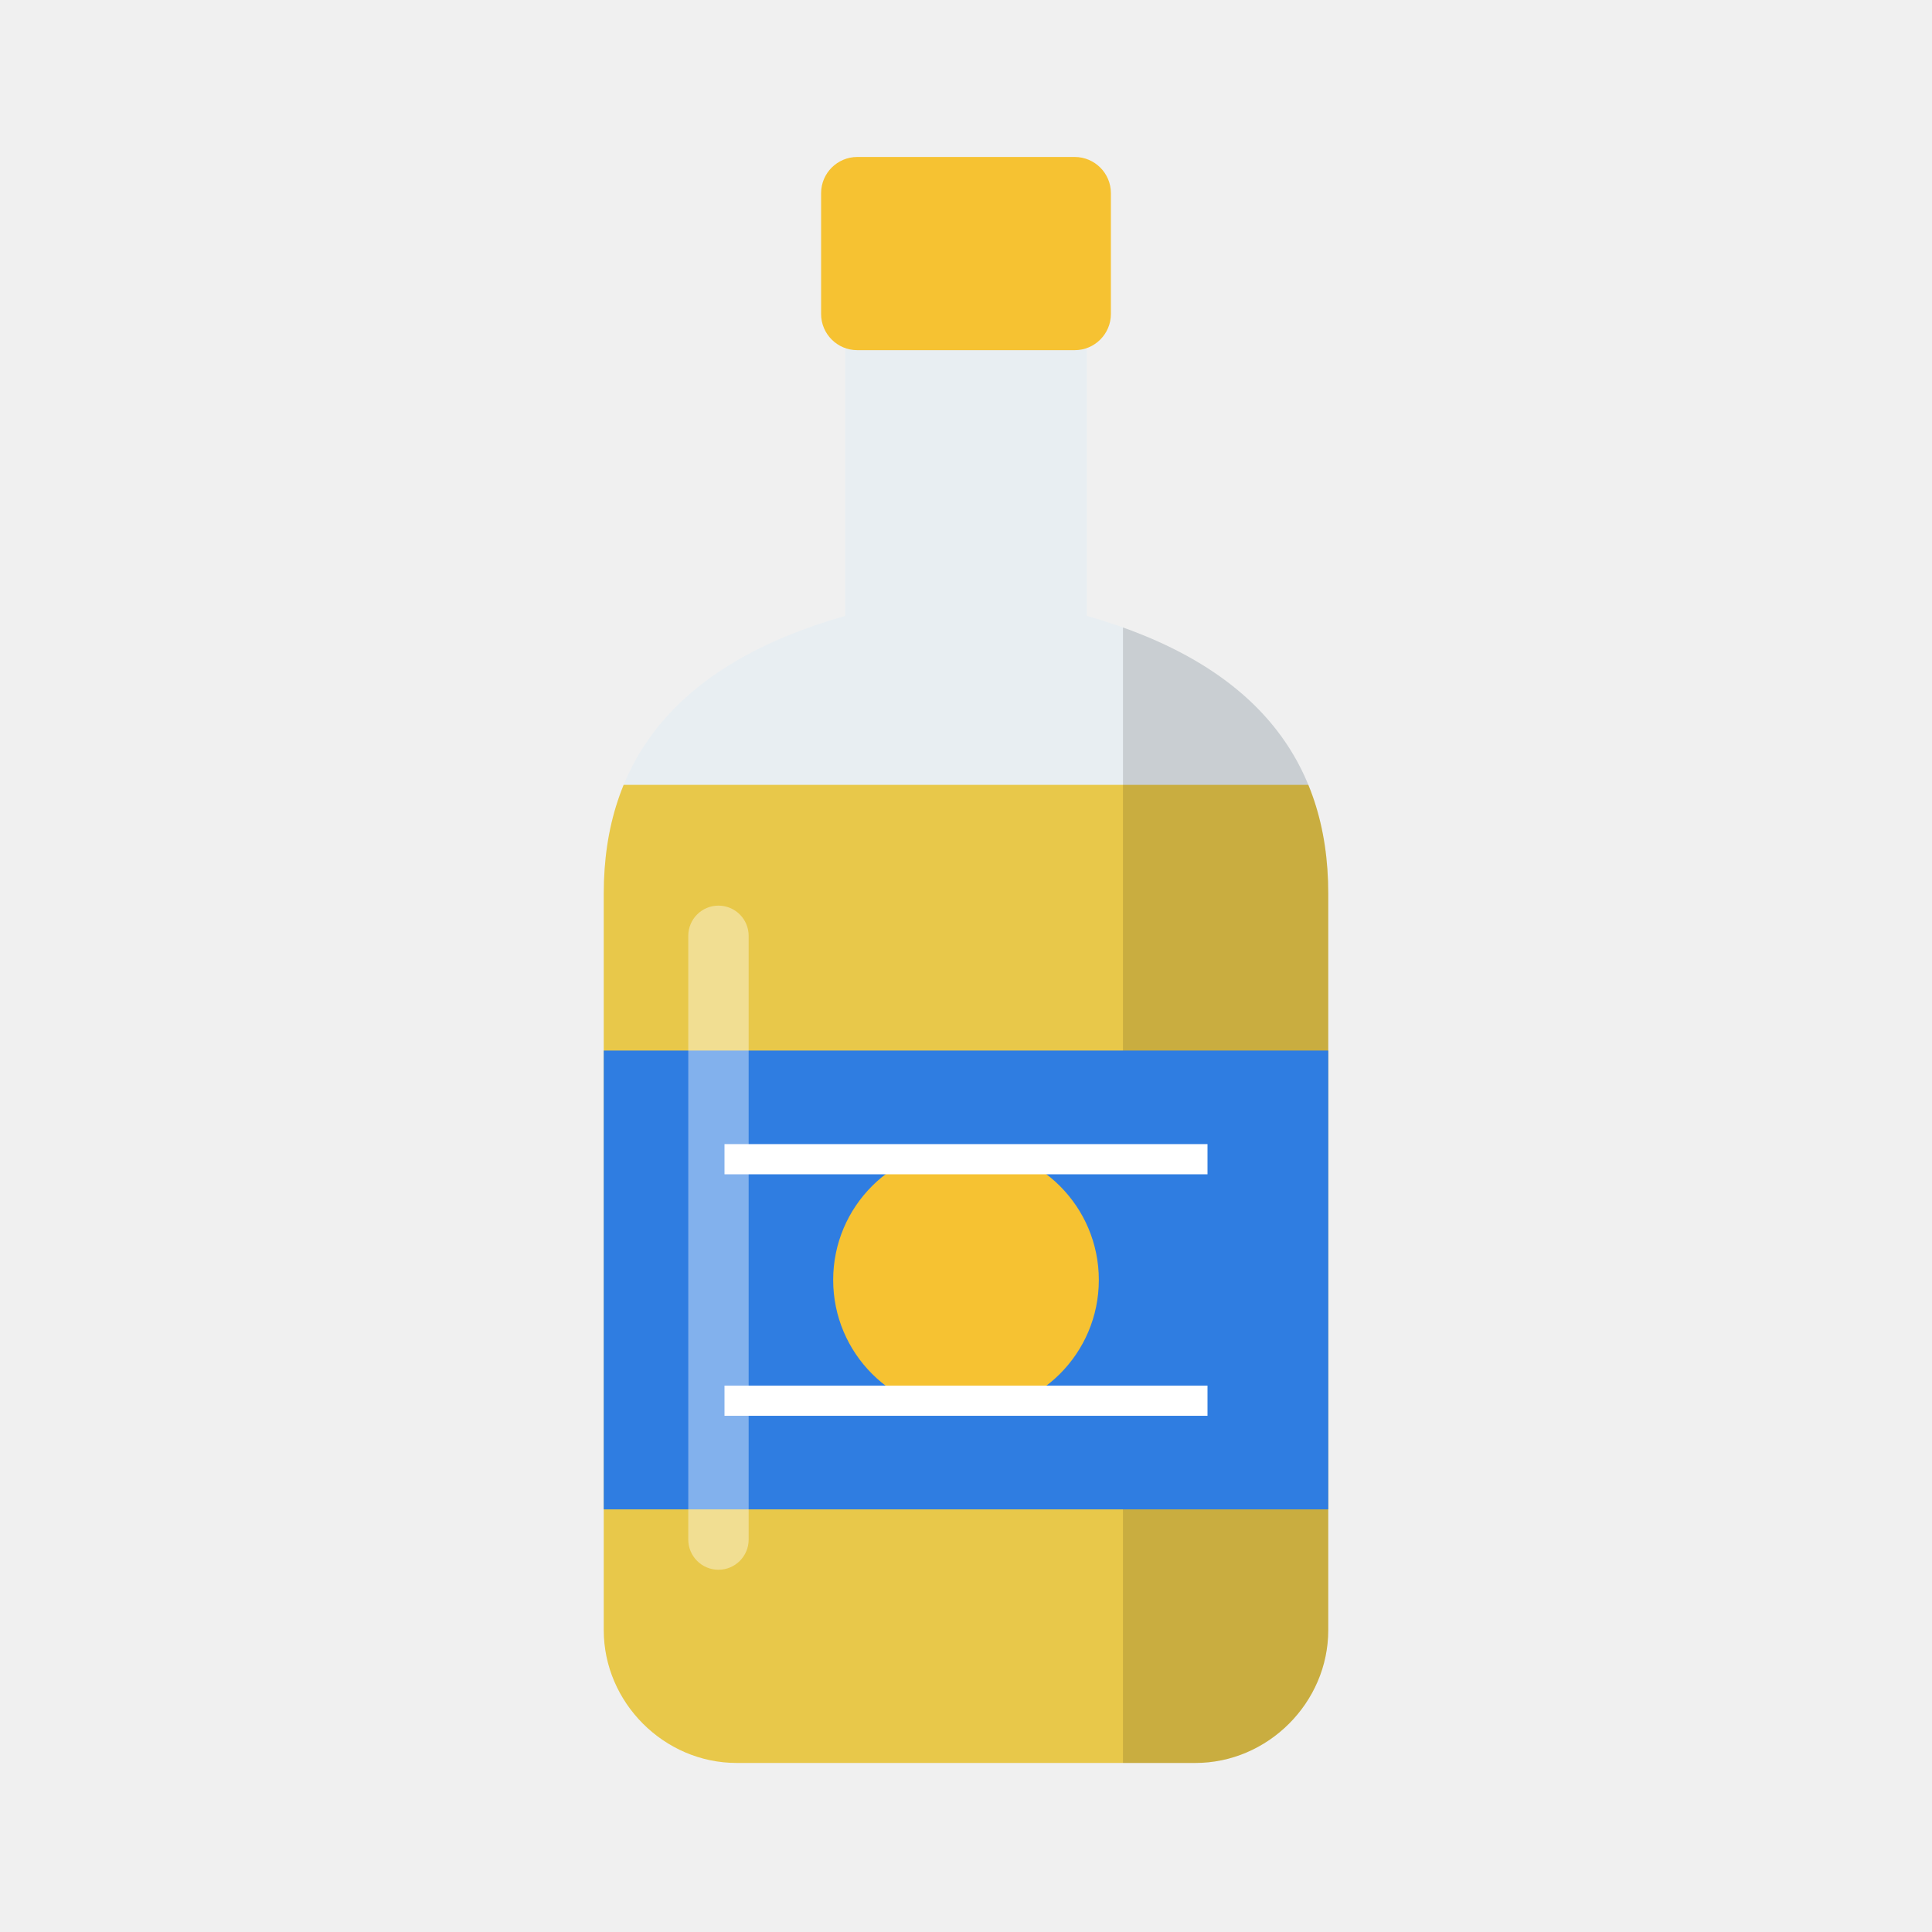
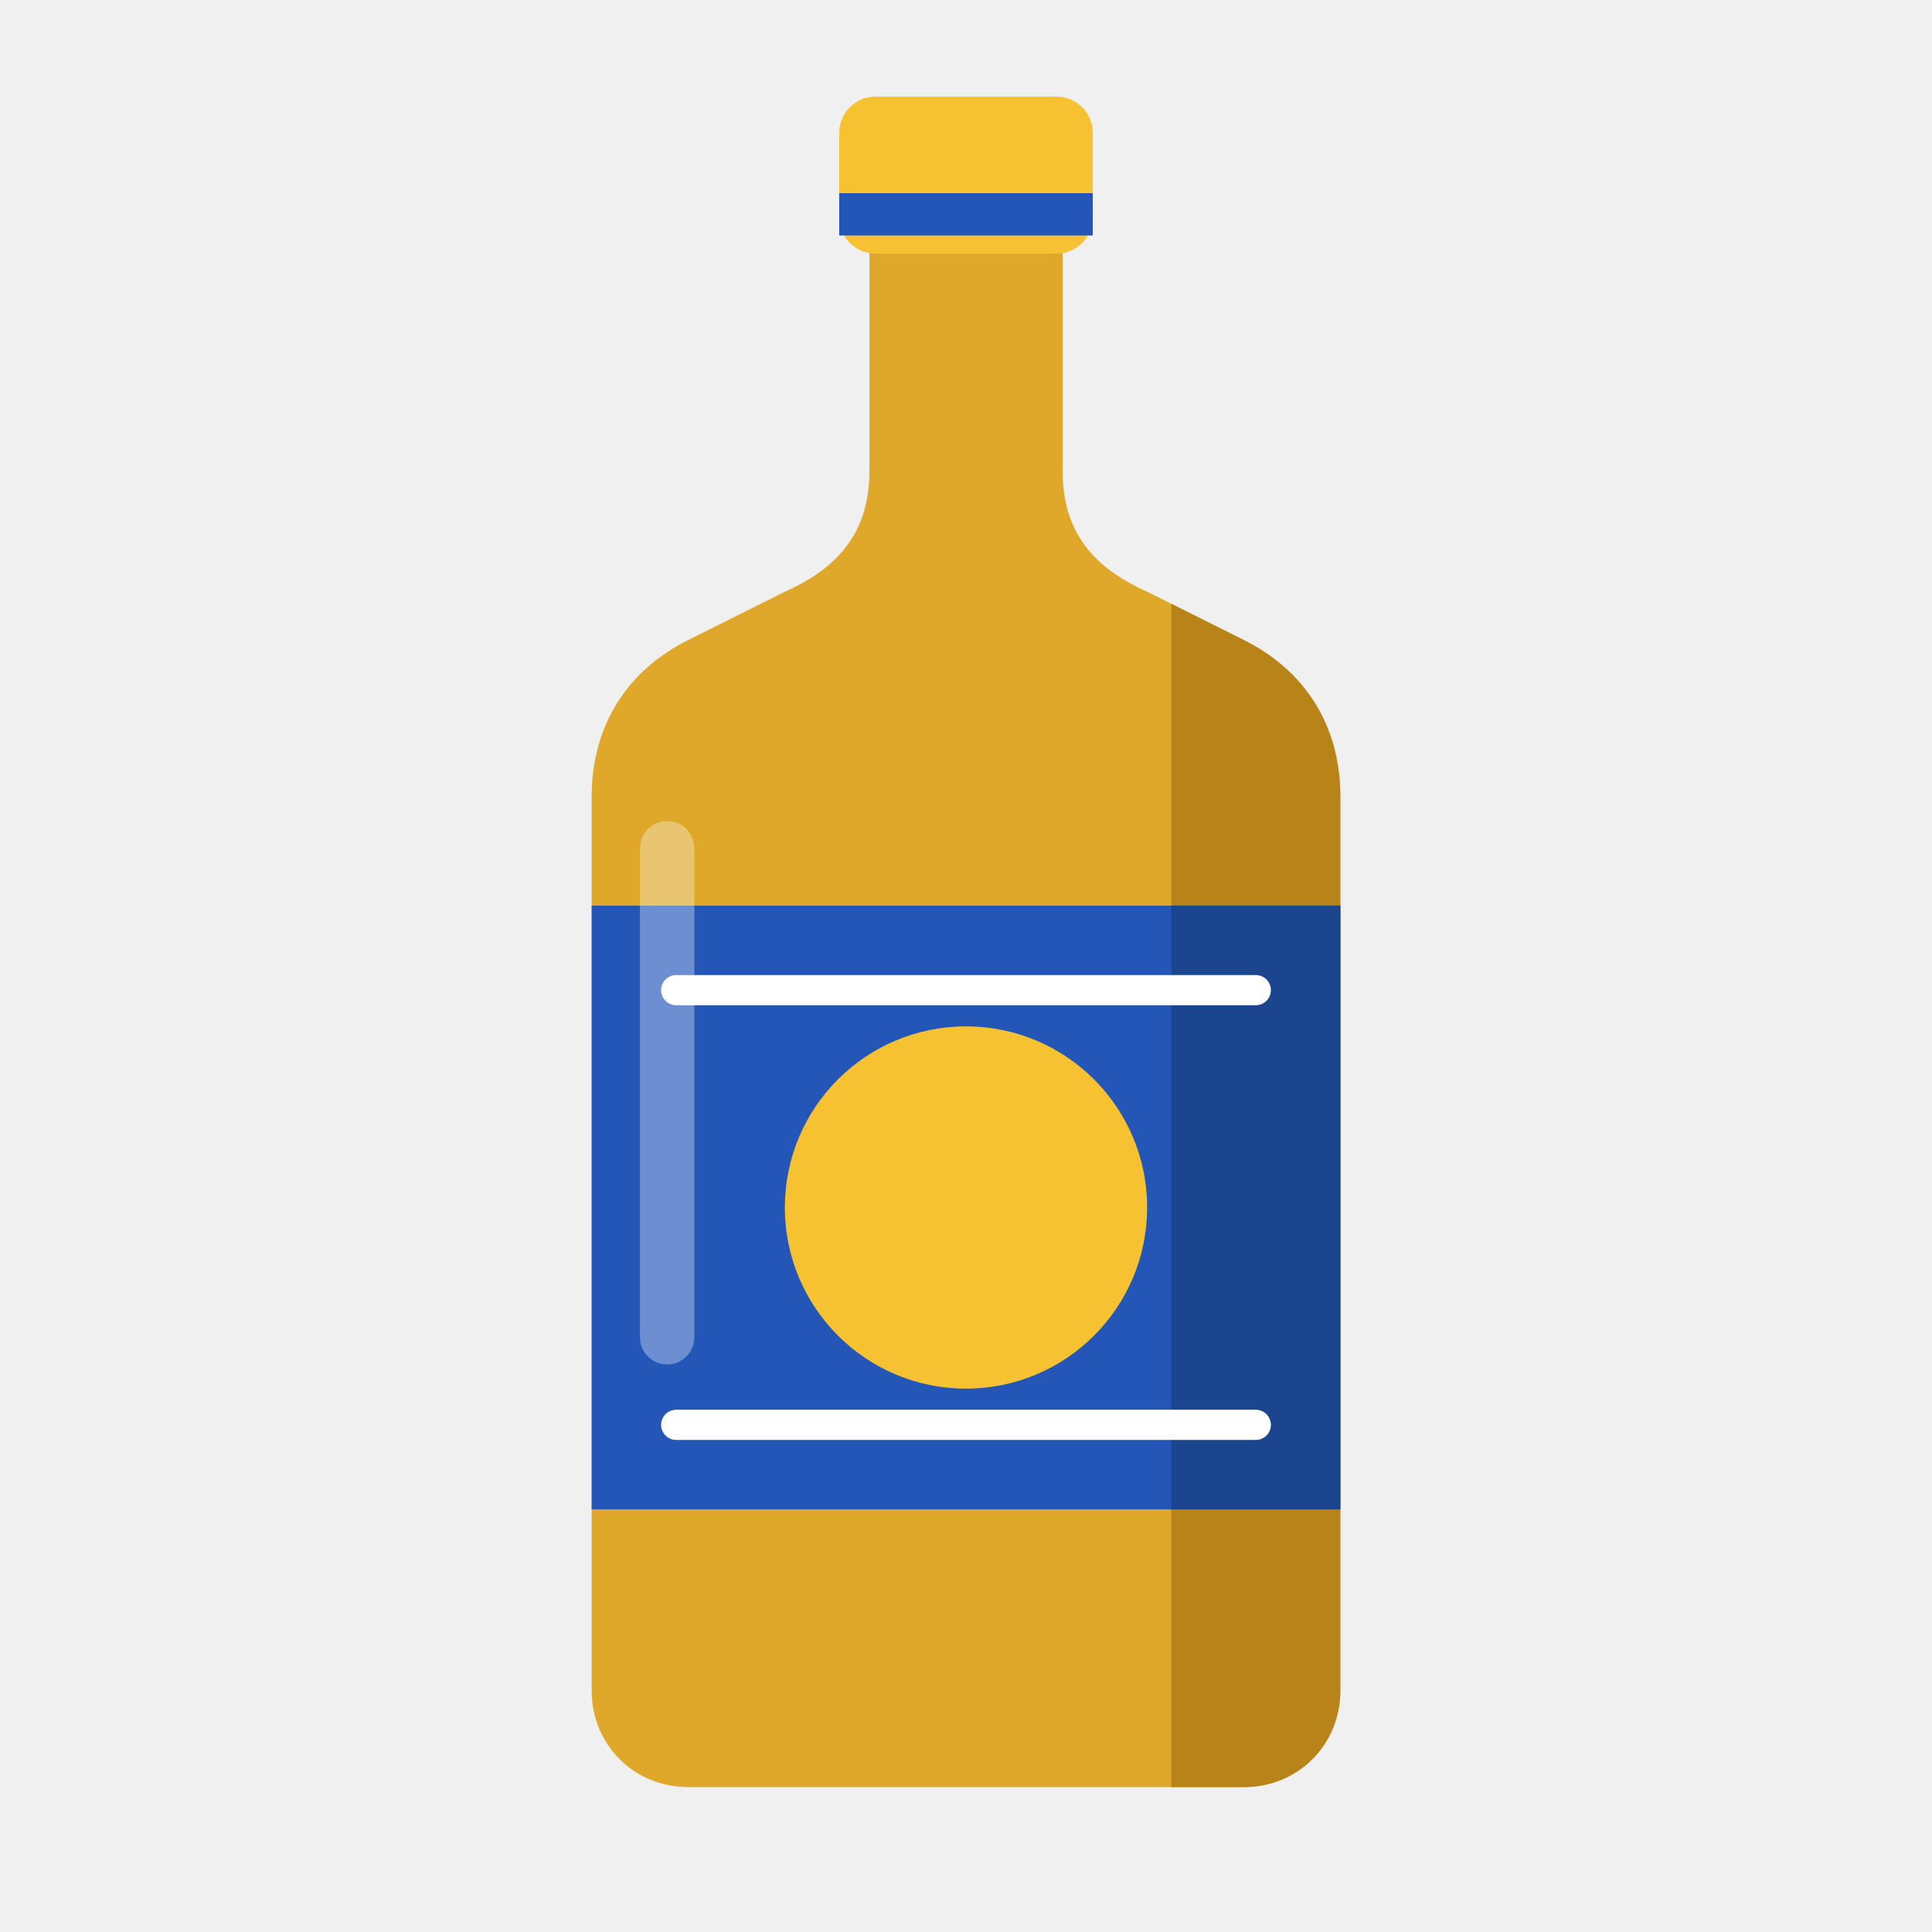
<svg xmlns="http://www.w3.org/2000/svg" viewBox="0 0 32 32">
-   <path fill="#e8eef2" d="M14 4.6h4v5.6c2.8.8 4 2.4 4 4.6V27c0 1.2-1 2.2-2.2 2.2h-7.6c-1.2 0-2.2-1-2.2-2.2V14.8c0-2.2 1.2-3.8 4-4.6z" />
-   <clipPath id="sp">
-     <path fill="#000" d="M14 4.6h4v5.6c2.8.8 4 2.4 4 4.6V27c0 1.2-1 2.2-2.2 2.2h-7.6c-1.2 0-2.2-1-2.2-2.2V14.8c0-2.2 1.2-3.8 4-4.6z" />
+   <path fill="#e0a82a" d="M14.4 3.4h3.2v4.4c0 1 .5 1.6 1.4 2l1.6.8c1 .5 1.6 1.4 1.6 2.6V28c0 .9-.7 1.6-1.6 1.6h-9.2c-.9 0-1.6-.7-1.6-1.6V13.2c0-1.2.6-2.1 1.6-2.6l1.6-.8c.9-.4 1.4-1 1.4-2z" />
+   <clipPath id="pa1">
+     <path d="M14.4 3.4h3.2v4.4c0 1 .5 1.6 1.4 2l1.6.8c1 .5 1.6 1.4 1.6 2.6V28c0 .9-.7 1.6-1.6 1.6h-9.2c-.9 0-1.6-.7-1.6-1.6V13.2c0-1.2.6-2.1 1.6-2.6l1.6-.8c.9-.4 1.4-1 1.4-2z" />
  </clipPath>
-   <g clip-path="url(#sp)">
-     <rect width="14" height="17" x="9" y="13" fill="#e8c84a" />
-     <rect width="4" height="26" x="18.6" y="4" fill="#00000022" />
-     <rect width="14" height="7.6" x="9" y="17.4" fill="#2f7de1" />
+   <g clip-path="url(#pa1)">
+     <rect width="5" height="30" x="19.4" y="2" fill="#b8841a" />
+     <rect width="14" height="10" x="9" y="15" fill="#2456b8" />
+     <rect width="14" height="10" x="19.4" y="15" fill="#1c4590" />
  </g>
-   <circle cx="16" cy="21.2" r="2.2" fill="#f6c232" />
-   <path fill="none" stroke="#ffffff" stroke-width="0.5" d="M12 19.2h8M12 23.2h8" />
-   <rect width="1" height="11" x="11.4" y="15" fill="#ffffff66" rx="0.5" />
-   <rect width="4.8" height="3.2" x="13.6" y="2.6" fill="#f6c232" rx="0.6" />
+   <circle cx="16" cy="20" r="3" fill="#f6c232" />
+   <path fill="none" stroke="#ffffff" stroke-linecap="round" stroke-width=".5" d="M11.2 16.4h9.6M11.2 23.6h9.6" />
+   <rect width=".9" height="9" x="10.6" y="13.6" fill="#ffffff55" rx=".45" />
+   <rect width="4.2" height="2.6" x="13.9" y="1.6" fill="#f6c232" rx=".6" />
+   <rect width="4.2" height=".7" x="13.9" y="3.2" fill="#2456b8" />
</svg>
